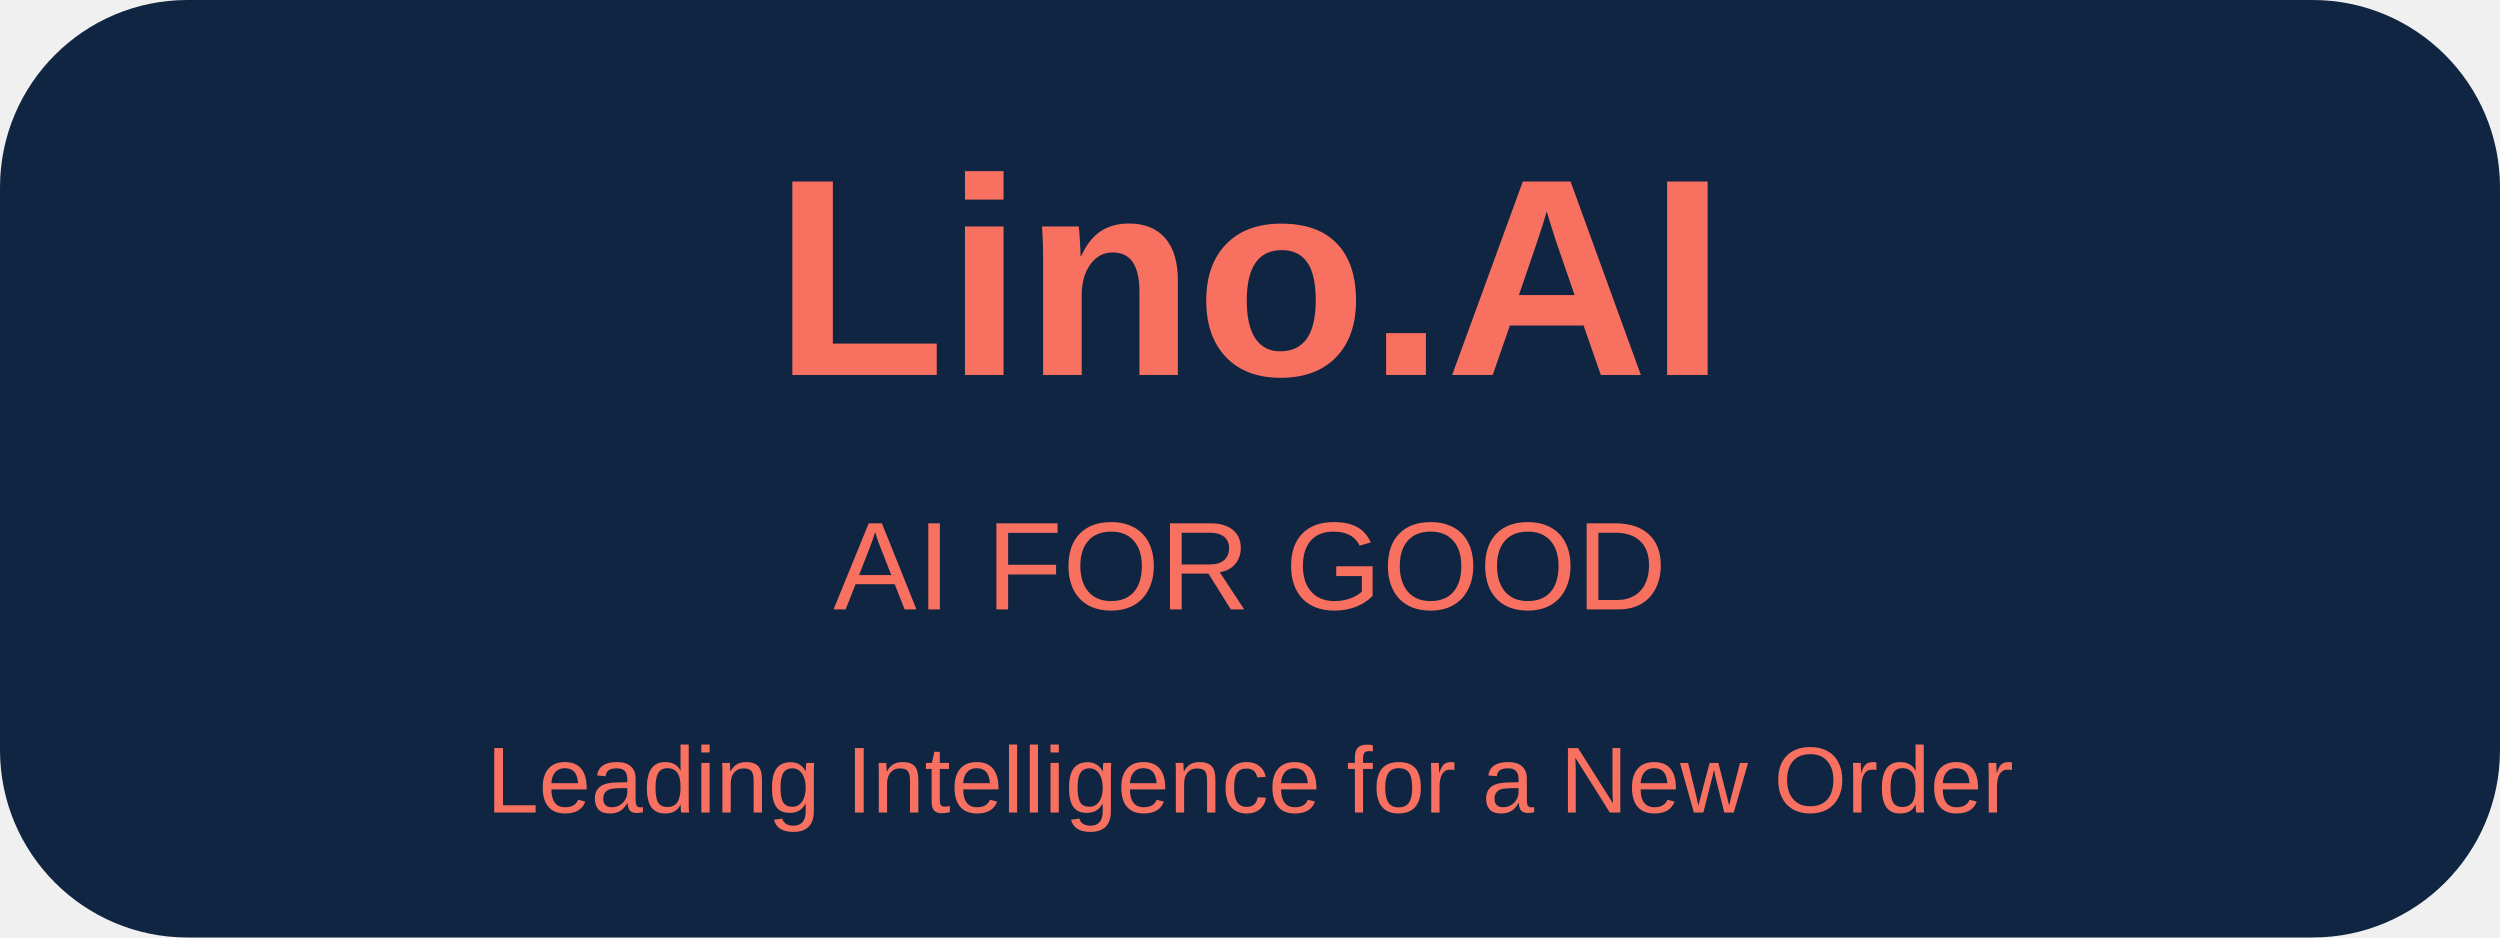
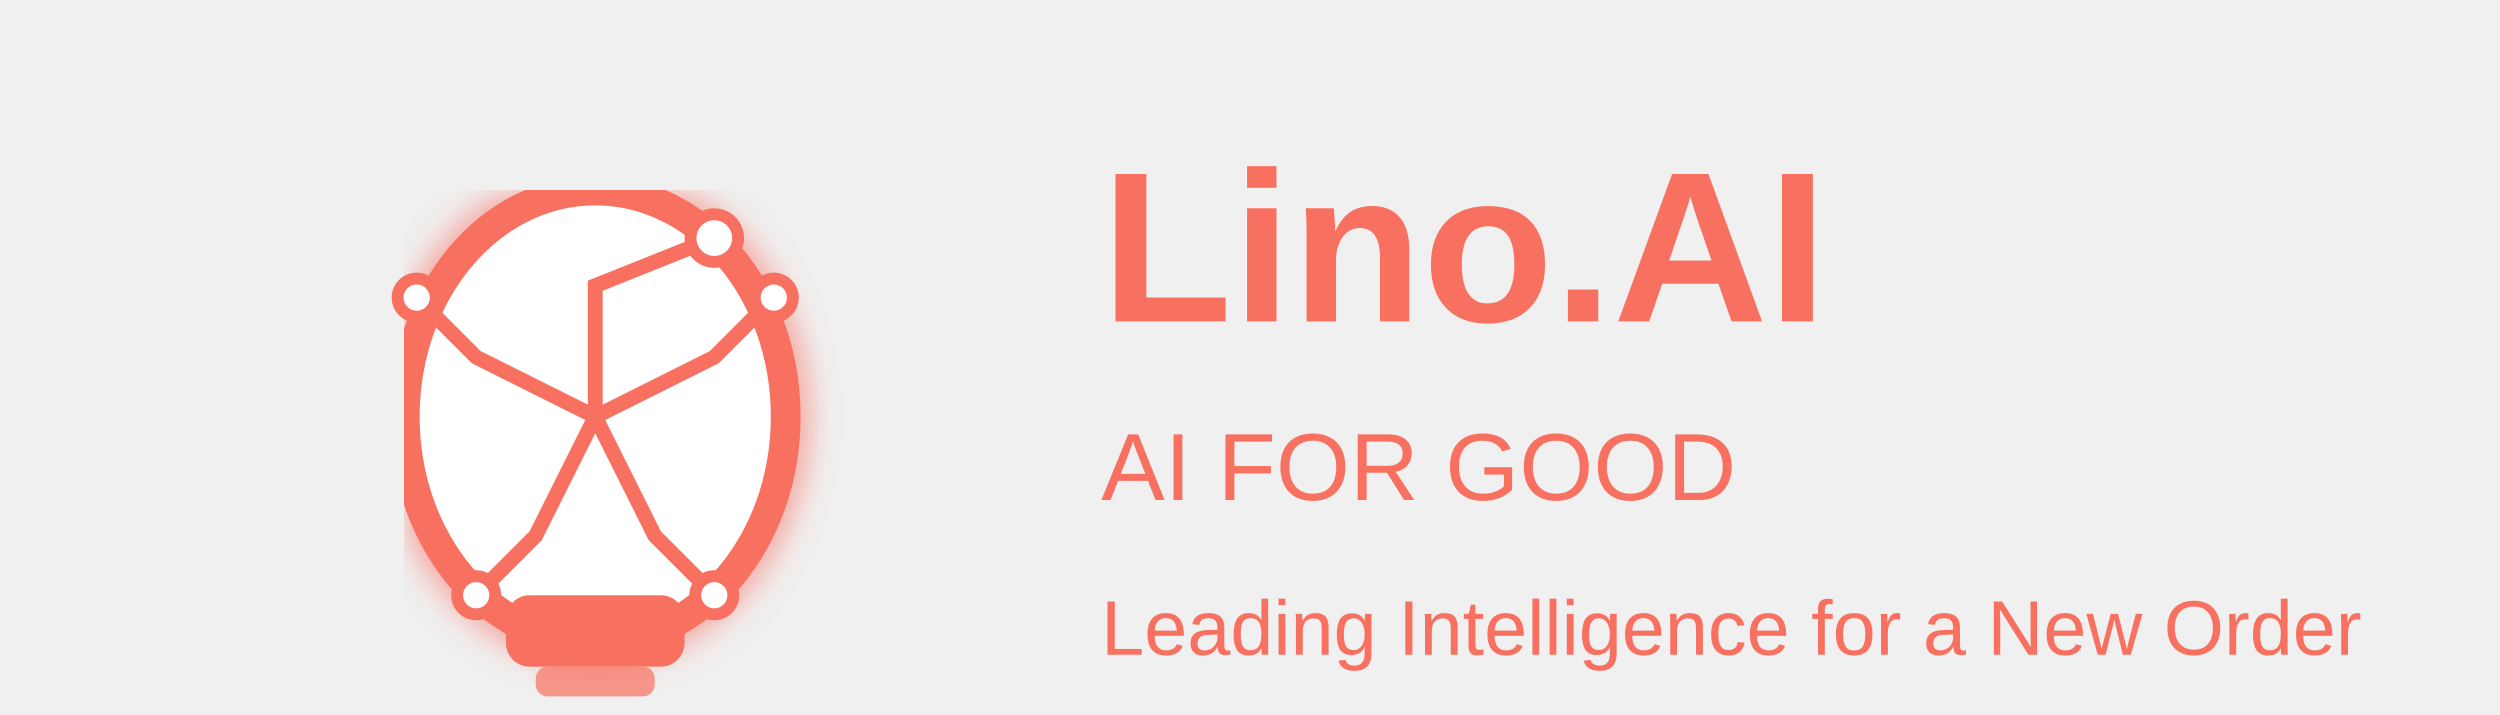
- <svg xmlns="http://www.w3.org/2000/svg" width="320" height="120" viewBox="0 0 320 120" fill="none">
-   <rect width="320" height="120" rx="24" fill="#102542" />
-   <text x="50%" y="48" text-anchor="middle" fill="#F87060" font-size="36" font-family="Segoe UI, Arial, sans-serif" font-weight="bold">Lino.AI</text>
-   <text x="50%" y="78" text-anchor="middle" fill="#F87060" font-size="16" font-family="Segoe UI, Arial, sans-serif">AI FOR GOOD</text>
-   <text x="50%" y="104" text-anchor="middle" fill="#F87060" font-size="12" font-family="Segoe UI, Arial, sans-serif">Leading Intelligence for a New Order</text>
+ <svg xmlns="http://www.w3.org/2000/svg" width="420" height="120" viewBox="0 0 420 120" fill="none">
+   <g>
+     <ellipse cx="100" cy="70" rx="32" ry="38" fill="#fff" stroke="#F87060" stroke-width="5" filter="url(#glow)" />
+     <rect x="85" y="100" width="30" height="12" rx="4" fill="#F87060" />
+     <rect x="90" y="112" width="20" height="5" rx="2" fill="#F87060" opacity="0.7" />
+     <g stroke="#F87060" stroke-width="2.5" stroke-linecap="round">
+       <polyline points="100,70 100,48 120,40" fill="none" />
+       <circle cx="120" cy="40" r="4" fill="#fff" stroke="#F87060" stroke-width="2" />
+       <polyline points="100,70 120,60 130,50" fill="none" />
+       <circle cx="130" cy="50" r="3.2" fill="#fff" stroke="#F87060" stroke-width="2" />
+       <polyline points="100,70 80,60 70,50" fill="none" />
+       <circle cx="70" cy="50" r="3.2" fill="#fff" stroke="#F87060" stroke-width="2" />
+       <polyline points="100,70 110,90 120,100" fill="none" />
+       <circle cx="120" cy="100" r="3.2" fill="#fff" stroke="#F87060" stroke-width="2" />
+       <polyline points="100,70 90,90 80,100" fill="none" />
+       <circle cx="80" cy="100" r="3.2" fill="#fff" stroke="#F87060" stroke-width="2" />
+     </g>
+   </g>
+   <text x="185" y="54" text-anchor="start" fill="#F87060" font-size="36" font-family="Segoe UI, Arial, sans-serif" font-weight="bold">Lino.AI</text>
+   <text x="185" y="84" text-anchor="start" fill="#F87060" font-size="16" font-family="Segoe UI, Arial, sans-serif">AI FOR GOOD</text>
+   <text x="185" y="110" text-anchor="start" fill="#F87060" font-size="13" font-family="Segoe UI, Arial, sans-serif">Leading Intelligence for a New Order</text>
+   <defs>
+     <filter id="glow" x="0" y="0" width="200%" height="200%">
+       <feGaussianBlur stdDeviation="3" result="coloredBlur" />
+       <feMerge>
+         <feMergeNode in="coloredBlur" />
+         <feMergeNode in="SourceGraphic" />
+       </feMerge>
+     </filter>
+   </defs>
</svg>
